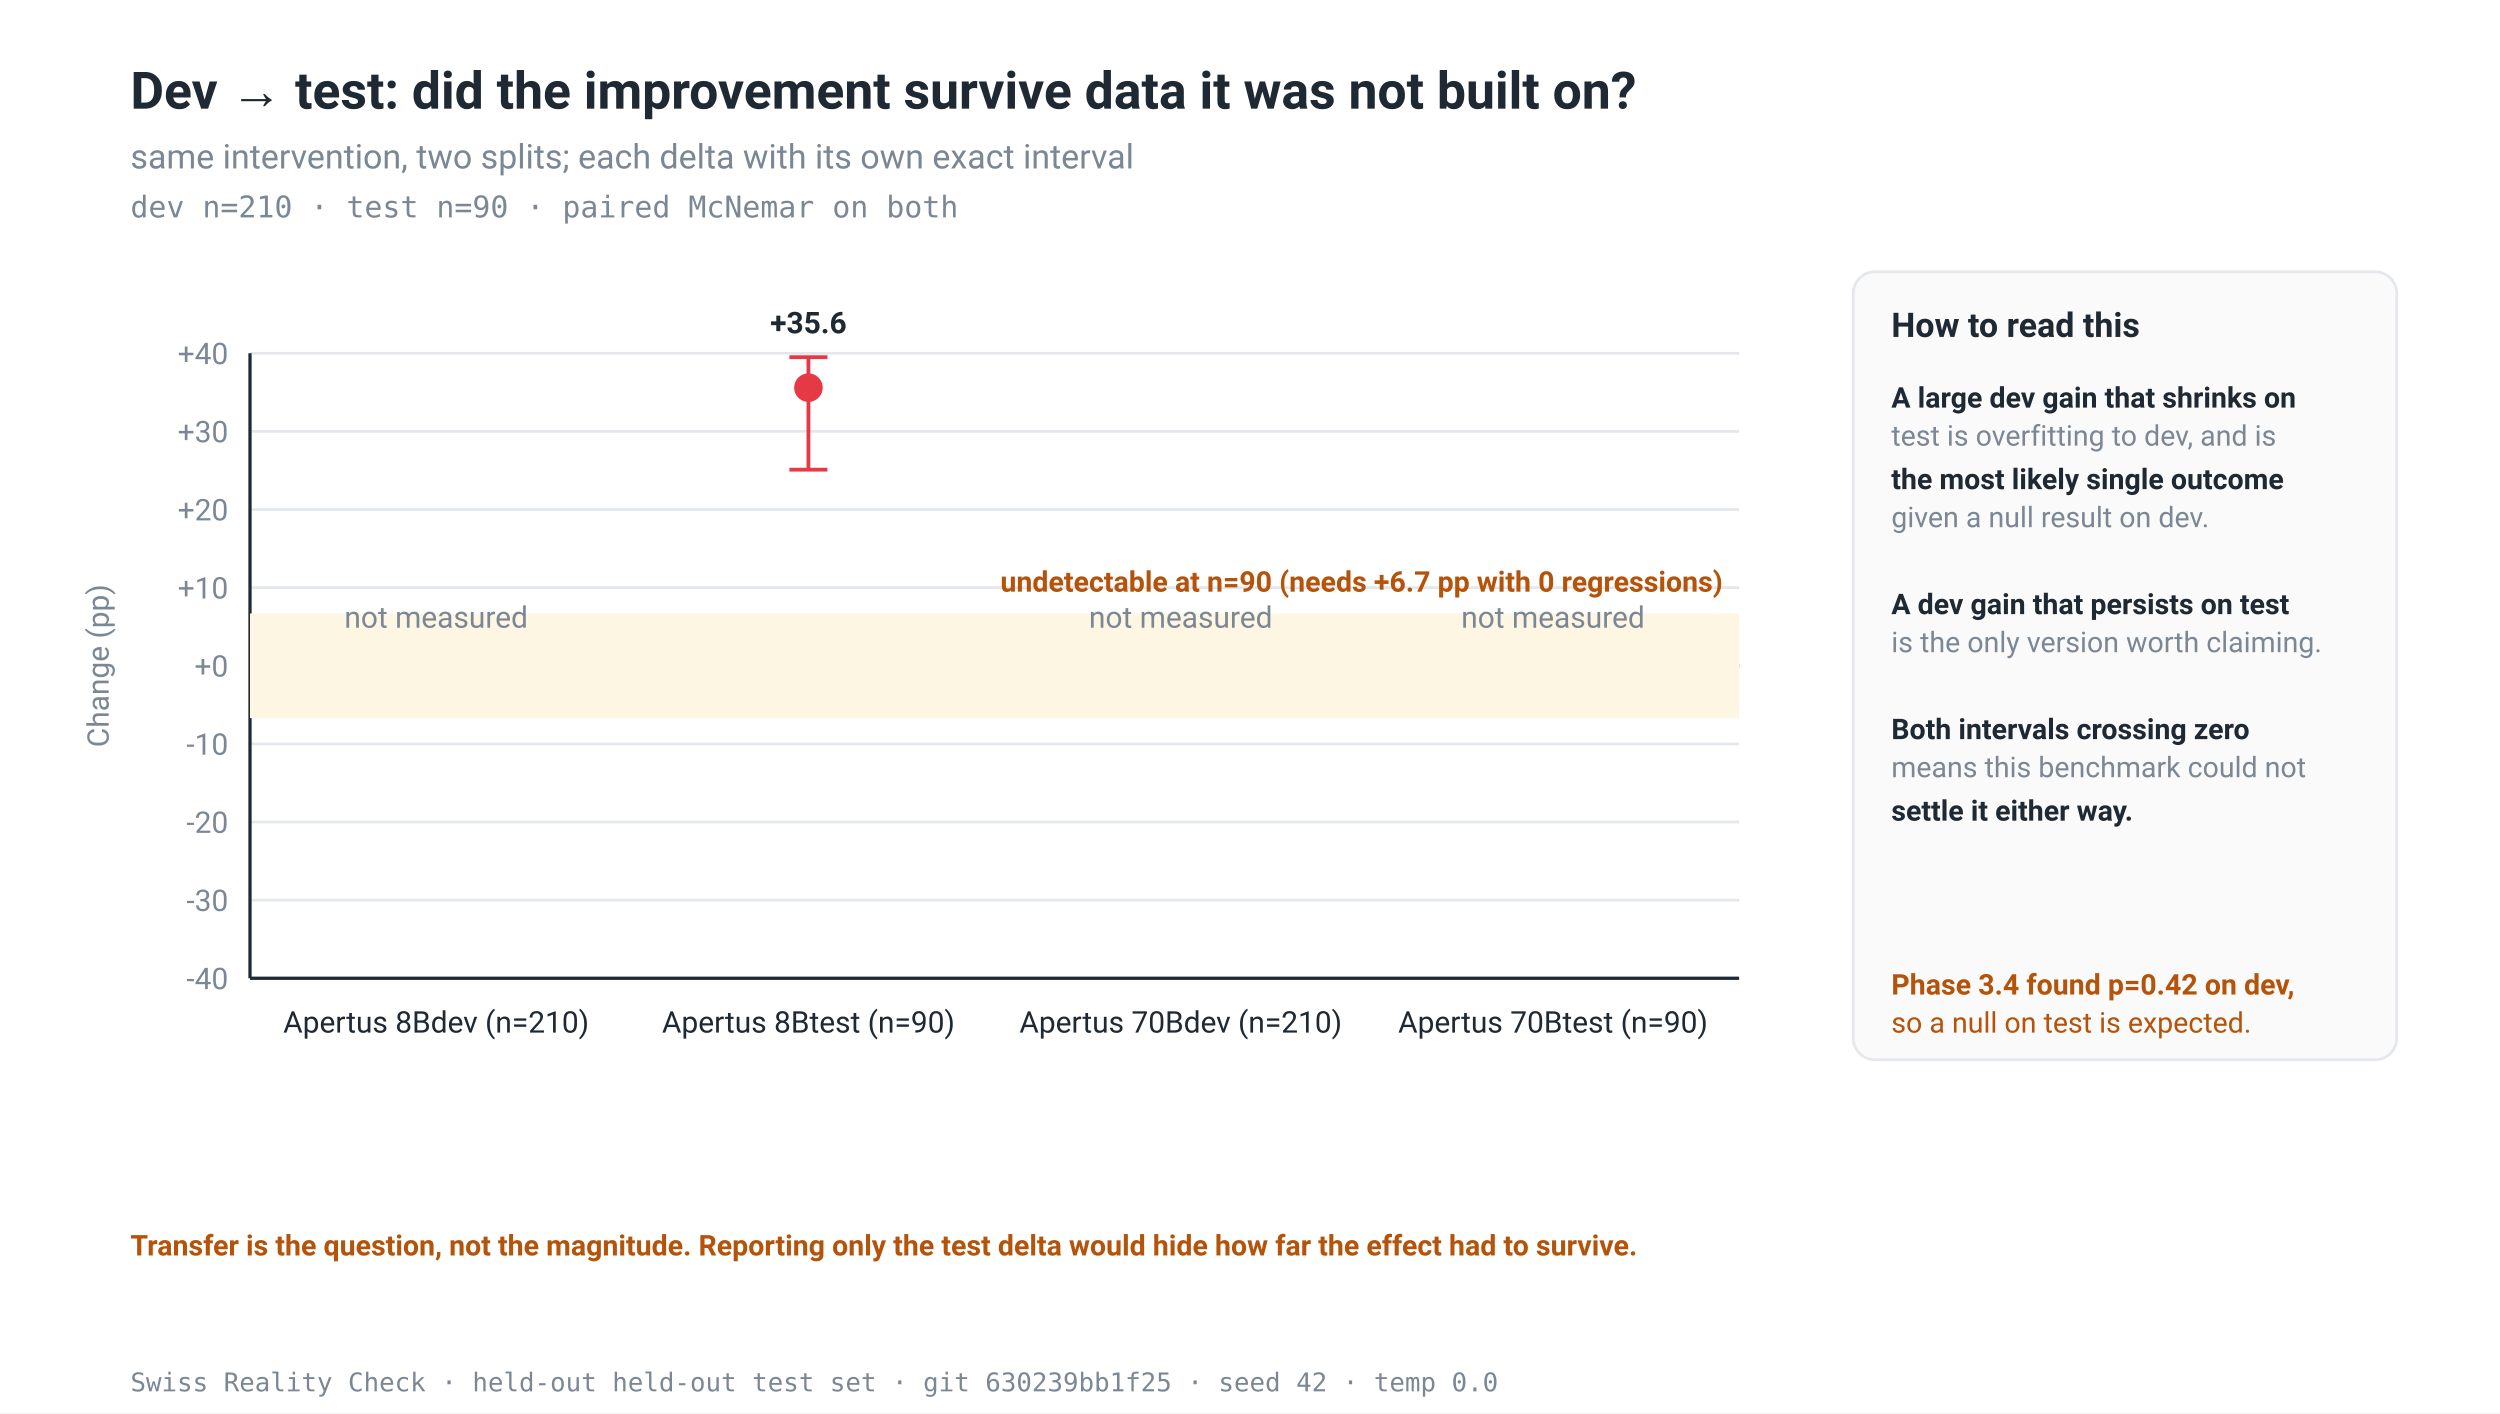
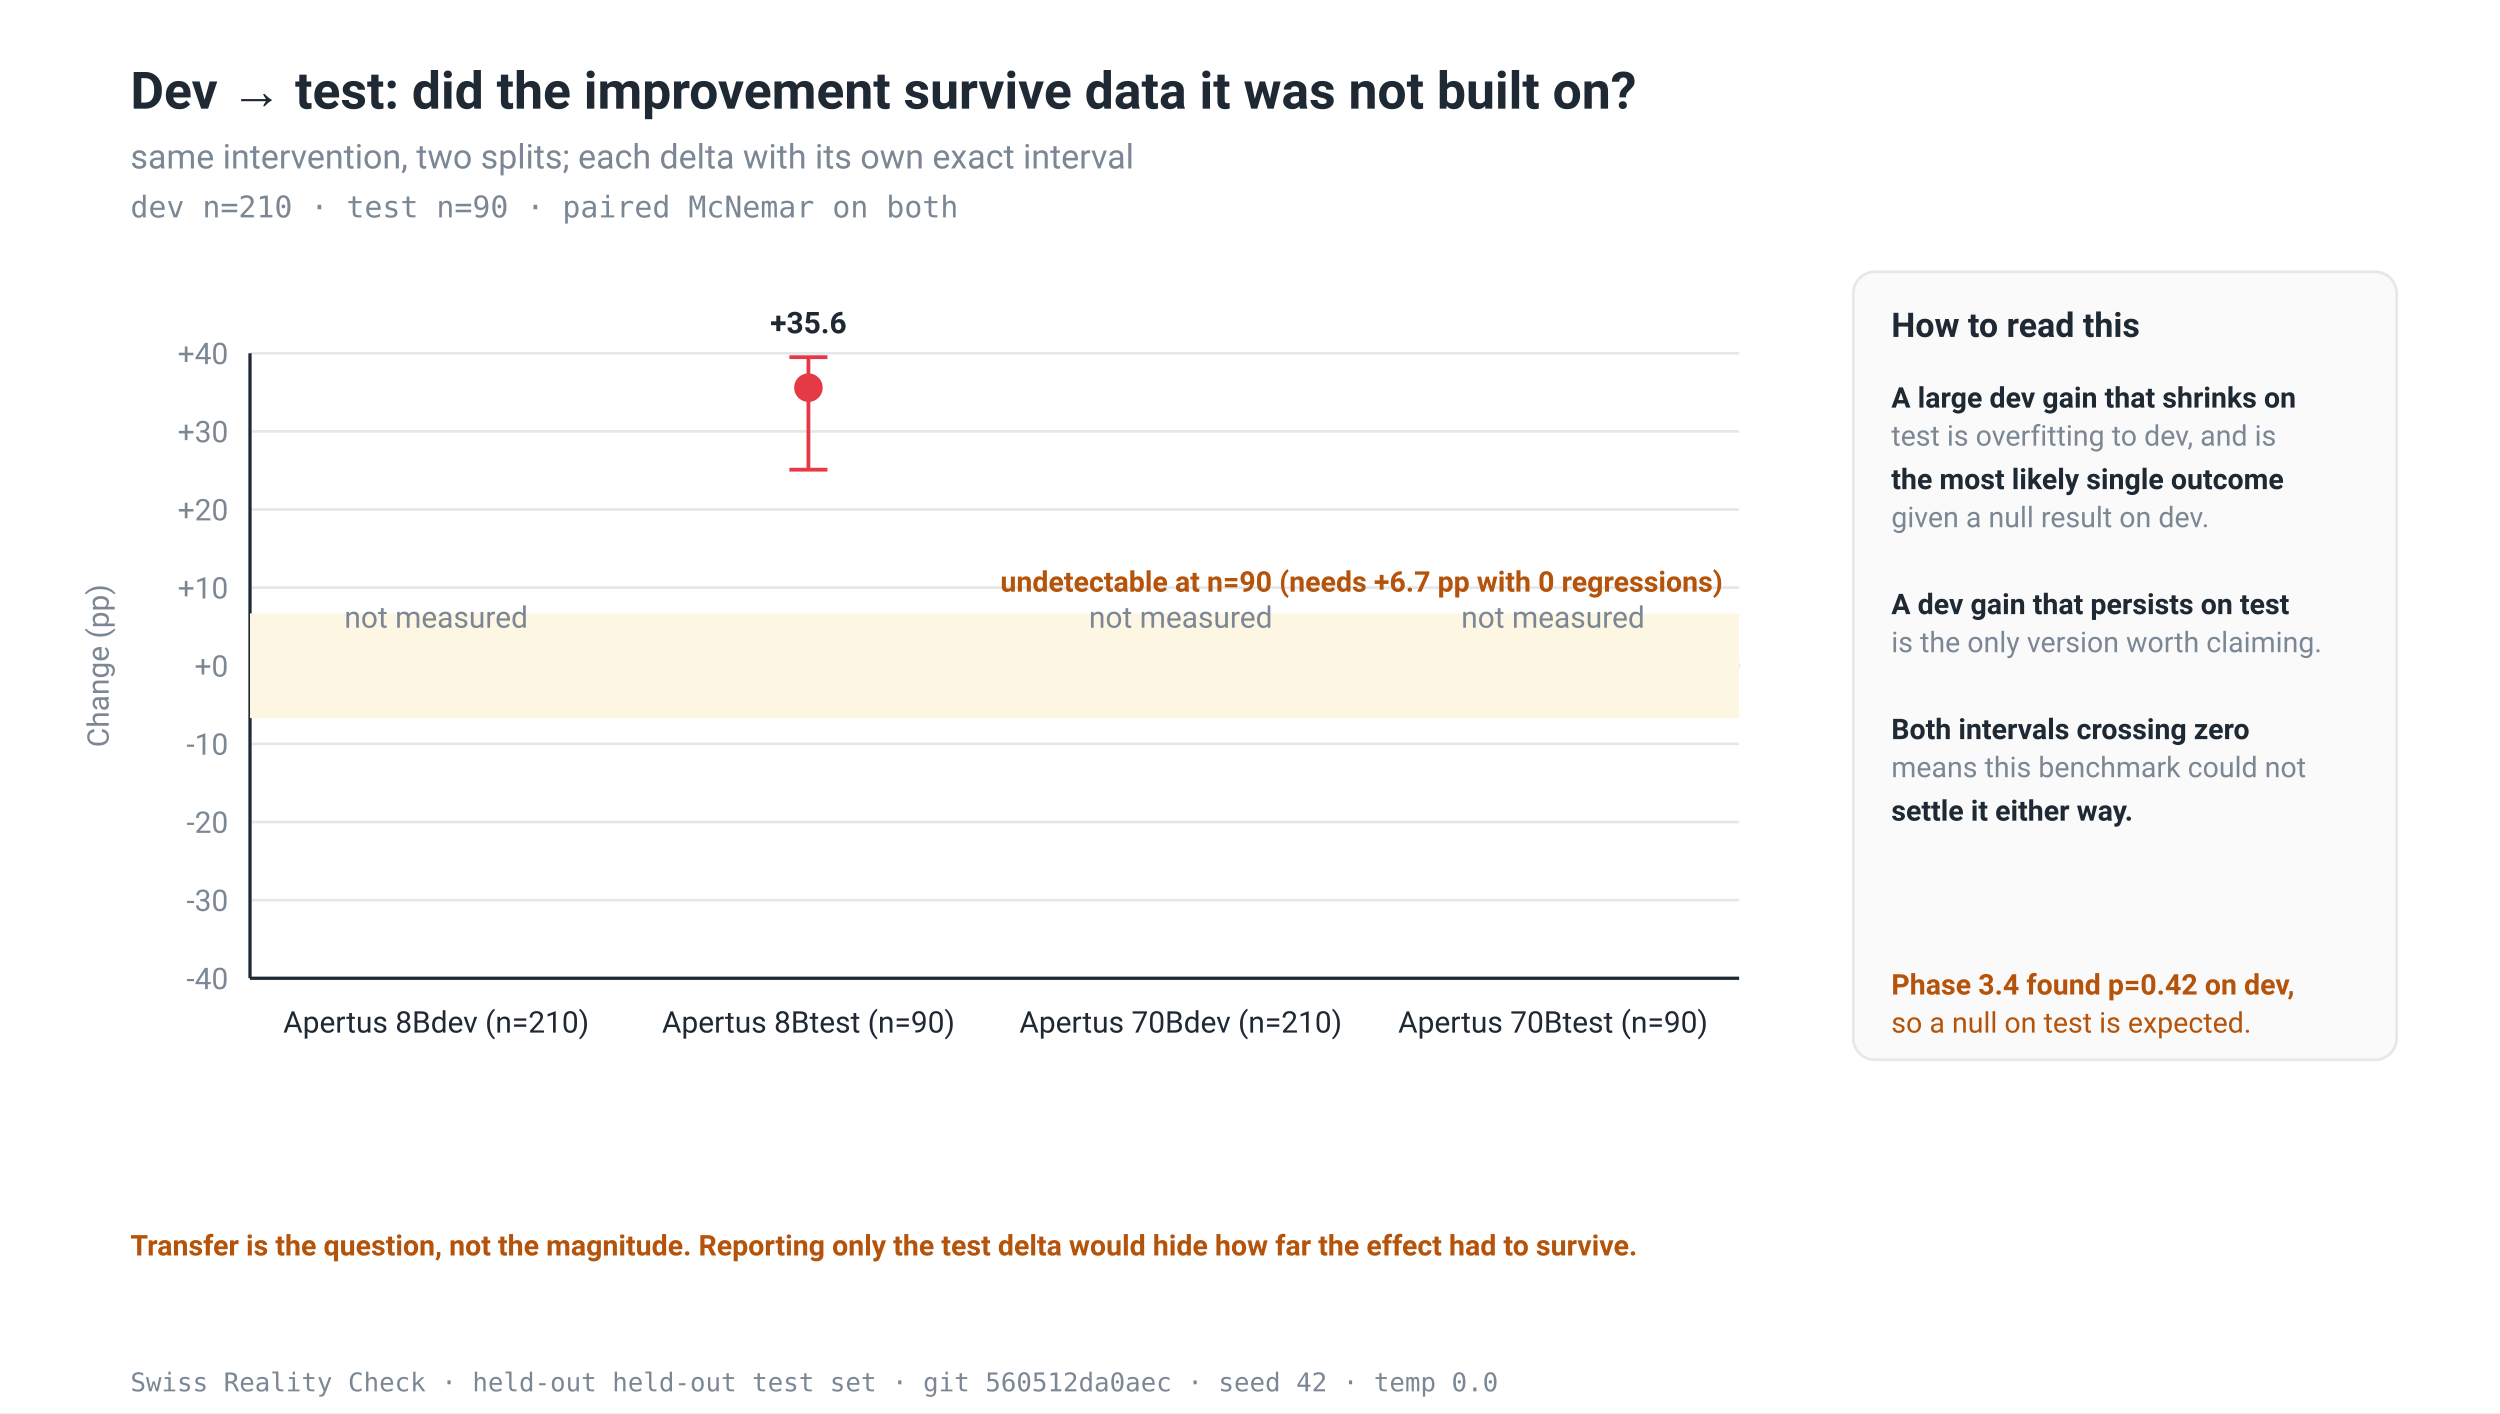
<svg xmlns="http://www.w3.org/2000/svg" width="920" height="520" viewBox="0 0 920 520" role="img" aria-labelledby="t" font-family="ui-sans-serif, -apple-system, 'Segoe UI', Roboto, 'Helvetica Neue', Arial, sans-serif">
  <rect width="920" height="520" fill="#FFFFFF" />
  <text x="48.00" y="40.00" font-family="ui-sans-serif, -apple-system, 'Segoe UI', Roboto, 'Helvetica Neue', Arial, sans-serif" font-size="19" fill="#1F2933" font-weight="bold" text-anchor="start" opacity="1.0" font-style="">Dev → test: did the improvement survive data it was not built on?</text>
  <text x="48.00" y="62.00" font-family="ui-sans-serif, -apple-system, 'Segoe UI', Roboto, 'Helvetica Neue', Arial, sans-serif" font-size="12.5" fill="#7B8794" font-weight="normal" text-anchor="start" opacity="1.0" font-style="">same intervention, two splits; each delta with its own exact interval</text>
  <text x="48.00" y="80.00" font-family="ui-monospace, SFMono-Regular, Menlo, Consolas, monospace" font-size="11" fill="#7B8794" font-weight="normal" text-anchor="start" opacity="1.0" font-style="">dev n=210 · test n=90 · paired McNemar on both</text>
  <line x1="92.00" y1="360.00" x2="640.00" y2="360.00" stroke="#E4E7EB" stroke-width="1" stroke-linecap="butt" />
  <text x="84.00" y="364.00" font-family="ui-sans-serif, -apple-system, 'Segoe UI', Roboto, 'Helvetica Neue', Arial, sans-serif" font-size="11" fill="#7B8794" font-weight="normal" text-anchor="end" opacity="1.0" font-style="">-40</text>
  <line x1="92.00" y1="331.25" x2="640.00" y2="331.25" stroke="#E4E7EB" stroke-width="1" stroke-linecap="butt" />
  <text x="84.00" y="335.25" font-family="ui-sans-serif, -apple-system, 'Segoe UI', Roboto, 'Helvetica Neue', Arial, sans-serif" font-size="11" fill="#7B8794" font-weight="normal" text-anchor="end" opacity="1.0" font-style="">-30</text>
  <line x1="92.00" y1="302.50" x2="640.00" y2="302.50" stroke="#E4E7EB" stroke-width="1" stroke-linecap="butt" />
  <text x="84.00" y="306.50" font-family="ui-sans-serif, -apple-system, 'Segoe UI', Roboto, 'Helvetica Neue', Arial, sans-serif" font-size="11" fill="#7B8794" font-weight="normal" text-anchor="end" opacity="1.0" font-style="">-20</text>
  <line x1="92.00" y1="273.75" x2="640.00" y2="273.75" stroke="#E4E7EB" stroke-width="1" stroke-linecap="butt" />
  <text x="84.00" y="277.75" font-family="ui-sans-serif, -apple-system, 'Segoe UI', Roboto, 'Helvetica Neue', Arial, sans-serif" font-size="11" fill="#7B8794" font-weight="normal" text-anchor="end" opacity="1.0" font-style="">-10</text>
  <line x1="92.00" y1="245.00" x2="640.00" y2="245.00" stroke="#E4E7EB" stroke-width="1" stroke-linecap="butt" />
  <text x="84.00" y="249.00" font-family="ui-sans-serif, -apple-system, 'Segoe UI', Roboto, 'Helvetica Neue', Arial, sans-serif" font-size="11" fill="#7B8794" font-weight="normal" text-anchor="end" opacity="1.0" font-style="">+0</text>
  <line x1="92.00" y1="216.25" x2="640.00" y2="216.25" stroke="#E4E7EB" stroke-width="1" stroke-linecap="butt" />
  <text x="84.00" y="220.25" font-family="ui-sans-serif, -apple-system, 'Segoe UI', Roboto, 'Helvetica Neue', Arial, sans-serif" font-size="11" fill="#7B8794" font-weight="normal" text-anchor="end" opacity="1.0" font-style="">+10</text>
  <line x1="92.00" y1="187.50" x2="640.00" y2="187.50" stroke="#E4E7EB" stroke-width="1" stroke-linecap="butt" />
  <text x="84.00" y="191.50" font-family="ui-sans-serif, -apple-system, 'Segoe UI', Roboto, 'Helvetica Neue', Arial, sans-serif" font-size="11" fill="#7B8794" font-weight="normal" text-anchor="end" opacity="1.0" font-style="">+20</text>
  <line x1="92.00" y1="158.75" x2="640.00" y2="158.75" stroke="#E4E7EB" stroke-width="1" stroke-linecap="butt" />
  <text x="84.00" y="162.75" font-family="ui-sans-serif, -apple-system, 'Segoe UI', Roboto, 'Helvetica Neue', Arial, sans-serif" font-size="11" fill="#7B8794" font-weight="normal" text-anchor="end" opacity="1.0" font-style="">+30</text>
  <line x1="92.00" y1="130.00" x2="640.00" y2="130.00" stroke="#E4E7EB" stroke-width="1" stroke-linecap="butt" />
  <text x="84.00" y="134.00" font-family="ui-sans-serif, -apple-system, 'Segoe UI', Roboto, 'Helvetica Neue', Arial, sans-serif" font-size="11" fill="#7B8794" font-weight="normal" text-anchor="end" opacity="1.0" font-style="">+40</text>
  <line x1="92.00" y1="130.00" x2="92.00" y2="360.00" stroke="#1F2933" stroke-width="1.2" stroke-linecap="butt" />
  <line x1="92.00" y1="360.00" x2="640.00" y2="360.00" stroke="#1F2933" stroke-width="1.2" stroke-linecap="butt" />
  <text x="40.00" y="245.00" font-family="ui-sans-serif, -apple-system, 'Segoe UI', Roboto, 'Helvetica Neue', Arial, sans-serif" font-size="11" fill="#7B8794" font-weight="normal" text-anchor="middle" transform="rotate(-90 40.00 245.00)">Change (pp)</text>
  <line x1="92.00" y1="245.00" x2="640.00" y2="245.00" stroke="#1F2933" stroke-width="1.4" stroke-linecap="butt" />
  <text x="636.00" y="239.00" font-family="ui-sans-serif, -apple-system, 'Segoe UI', Roboto, 'Helvetica Neue', Arial, sans-serif" font-size="11" fill="#1F2933" font-weight="bold" text-anchor="end" opacity="1.0" font-style="">no change</text>
  <rect x="92.00" y="225.74" width="548.00" height="38.53" rx="0" fill="#FDF6E3" stroke="none" stroke-width="1" opacity="1.0" />
  <text x="634.00" y="217.74" font-family="ui-sans-serif, -apple-system, 'Segoe UI', Roboto, 'Helvetica Neue', Arial, sans-serif" font-size="10.5" fill="#B45309" font-weight="bold" text-anchor="end" opacity="1.0" font-style="">undetectable at n=90 (needs +6.7 pp with 0 regressions)</text>
  <text x="160.50" y="231.00" font-family="ui-sans-serif, -apple-system, 'Segoe UI', Roboto, 'Helvetica Neue', Arial, sans-serif" font-size="11" fill="#7B8794" font-weight="normal" text-anchor="middle" opacity="1.0" font-style="">not measured</text>
  <circle cx="297.50" cy="142.65" r="6" fill="#E63946" stroke="#FFFFFF" stroke-width="1.5" opacity="1.0" />
  <line x1="297.50" y1="172.84" x2="297.50" y2="131.44" stroke="#E63946" stroke-width="1.4" stroke-linecap="butt" />
  <line x1="290.50" y1="172.84" x2="304.50" y2="172.84" stroke="#E63946" stroke-width="1.4" stroke-linecap="butt" />
  <line x1="290.50" y1="131.44" x2="304.50" y2="131.44" stroke="#E63946" stroke-width="1.4" stroke-linecap="butt" />
  <text x="297.50" y="122.65" font-family="ui-sans-serif, -apple-system, 'Segoe UI', Roboto, 'Helvetica Neue', Arial, sans-serif" font-size="11" fill="#1F2933" font-weight="bold" text-anchor="middle" opacity="1.0" font-style="">+35.6</text>
  <text x="434.50" y="231.00" font-family="ui-sans-serif, -apple-system, 'Segoe UI', Roboto, 'Helvetica Neue', Arial, sans-serif" font-size="11" fill="#7B8794" font-weight="normal" text-anchor="middle" opacity="1.0" font-style="">not measured</text>
  <text x="571.50" y="231.00" font-family="ui-sans-serif, -apple-system, 'Segoe UI', Roboto, 'Helvetica Neue', Arial, sans-serif" font-size="11" fill="#7B8794" font-weight="normal" text-anchor="middle" opacity="1.0" font-style="">not measured</text>
  <text x="160.50" y="380.00" font-family="ui-sans-serif, -apple-system, 'Segoe UI', Roboto, 'Helvetica Neue', Arial, sans-serif" font-size="11" fill="#1F2933" font-weight="normal" text-anchor="middle" opacity="1.0" font-style="">Apertus 8B
dev (n=210)</text>
  <text x="297.50" y="380.00" font-family="ui-sans-serif, -apple-system, 'Segoe UI', Roboto, 'Helvetica Neue', Arial, sans-serif" font-size="11" fill="#1F2933" font-weight="normal" text-anchor="middle" opacity="1.0" font-style="">Apertus 8B
test (n=90)</text>
  <text x="434.50" y="380.00" font-family="ui-sans-serif, -apple-system, 'Segoe UI', Roboto, 'Helvetica Neue', Arial, sans-serif" font-size="11" fill="#1F2933" font-weight="normal" text-anchor="middle" opacity="1.0" font-style="">Apertus 70B
dev (n=210)</text>
  <text x="571.50" y="380.00" font-family="ui-sans-serif, -apple-system, 'Segoe UI', Roboto, 'Helvetica Neue', Arial, sans-serif" font-size="11" fill="#1F2933" font-weight="normal" text-anchor="middle" opacity="1.0" font-style="">Apertus 70B
test (n=90)</text>
  <rect x="682.00" y="100.00" width="200.00" height="290.00" rx="8" fill="#FAFAFB" stroke="#E4E7EB" stroke-width="1" opacity="1.0" />
  <text x="696.00" y="124.00" font-family="ui-sans-serif, -apple-system, 'Segoe UI', Roboto, 'Helvetica Neue', Arial, sans-serif" font-size="12.5" fill="#1F2933" font-weight="bold" text-anchor="start" opacity="1.0" font-style="">How to read this</text>
  <text x="696.00" y="150.00" font-family="ui-sans-serif, -apple-system, 'Segoe UI', Roboto, 'Helvetica Neue', Arial, sans-serif" font-size="10.5" fill="#1F2933" font-weight="bold" text-anchor="start" opacity="1.0" font-style="">A large dev gain that shrinks on</text>
  <text x="696.00" y="164.00" font-family="ui-sans-serif, -apple-system, 'Segoe UI', Roboto, 'Helvetica Neue', Arial, sans-serif" font-size="10.5" fill="#7B8794" font-weight="normal" text-anchor="start" opacity="1.0" font-style="">test is overfitting to dev, and is</text>
  <text x="696.00" y="180.00" font-family="ui-sans-serif, -apple-system, 'Segoe UI', Roboto, 'Helvetica Neue', Arial, sans-serif" font-size="10.5" fill="#1F2933" font-weight="bold" text-anchor="start" opacity="1.0" font-style="">the most likely single outcome</text>
  <text x="696.00" y="194.00" font-family="ui-sans-serif, -apple-system, 'Segoe UI', Roboto, 'Helvetica Neue', Arial, sans-serif" font-size="10.5" fill="#7B8794" font-weight="normal" text-anchor="start" opacity="1.0" font-style="">given a null result on dev.</text>
  <text x="696.00" y="226.00" font-family="ui-sans-serif, -apple-system, 'Segoe UI', Roboto, 'Helvetica Neue', Arial, sans-serif" font-size="10.5" fill="#1F2933" font-weight="bold" text-anchor="start" opacity="1.0" font-style="">A dev gain that persists on test</text>
  <text x="696.00" y="240.00" font-family="ui-sans-serif, -apple-system, 'Segoe UI', Roboto, 'Helvetica Neue', Arial, sans-serif" font-size="10.5" fill="#7B8794" font-weight="normal" text-anchor="start" opacity="1.0" font-style="">is the only version worth claiming.</text>
  <text x="696.00" y="272.00" font-family="ui-sans-serif, -apple-system, 'Segoe UI', Roboto, 'Helvetica Neue', Arial, sans-serif" font-size="10.5" fill="#1F2933" font-weight="bold" text-anchor="start" opacity="1.0" font-style="">Both intervals crossing zero</text>
  <text x="696.00" y="286.00" font-family="ui-sans-serif, -apple-system, 'Segoe UI', Roboto, 'Helvetica Neue', Arial, sans-serif" font-size="10.5" fill="#7B8794" font-weight="normal" text-anchor="start" opacity="1.0" font-style="">means this benchmark could not</text>
  <text x="696.00" y="302.00" font-family="ui-sans-serif, -apple-system, 'Segoe UI', Roboto, 'Helvetica Neue', Arial, sans-serif" font-size="10.5" fill="#1F2933" font-weight="bold" text-anchor="start" opacity="1.0" font-style="">settle it either way.</text>
  <text x="696.00" y="366.00" font-family="ui-sans-serif, -apple-system, 'Segoe UI', Roboto, 'Helvetica Neue', Arial, sans-serif" font-size="10.5" fill="#B45309" font-weight="bold" text-anchor="start" opacity="1.0" font-style="">Phase 3.4 found p=0.42 on dev,</text>
  <text x="696.00" y="380.00" font-family="ui-sans-serif, -apple-system, 'Segoe UI', Roboto, 'Helvetica Neue', Arial, sans-serif" font-size="10.5" fill="#B45309" font-weight="normal" text-anchor="start" opacity="1.0" font-style="">so a null on test is expected.</text>
  <text x="48.00" y="462.00" font-family="ui-sans-serif, -apple-system, 'Segoe UI', Roboto, 'Helvetica Neue', Arial, sans-serif" font-size="10.5" fill="#B45309" font-weight="bold" text-anchor="start" opacity="1.0" font-style="">Transfer is the question, not the magnitude. Reporting only the test delta would hide how far the effect had to survive.</text>
-   <text x="48.00" y="512.00" font-family="ui-monospace, SFMono-Regular, Menlo, Consolas, monospace" font-size="9.5" fill="#7B8794" font-weight="normal" text-anchor="start" opacity="1.0" font-style="">Swiss Reality Check · held-out held-out test set · git 630239bb1f25 · seed 42 · temp 0.0</text>
+   <text x="48.00" y="512.00" font-family="ui-monospace, SFMono-Regular, Menlo, Consolas, monospace" font-size="9.5" fill="#7B8794" font-weight="normal" text-anchor="start" opacity="1.0" font-style="">Swiss Reality Check · held-out held-out test set · git 560512da0aec · seed 42 · temp 0.0</text>
</svg>
